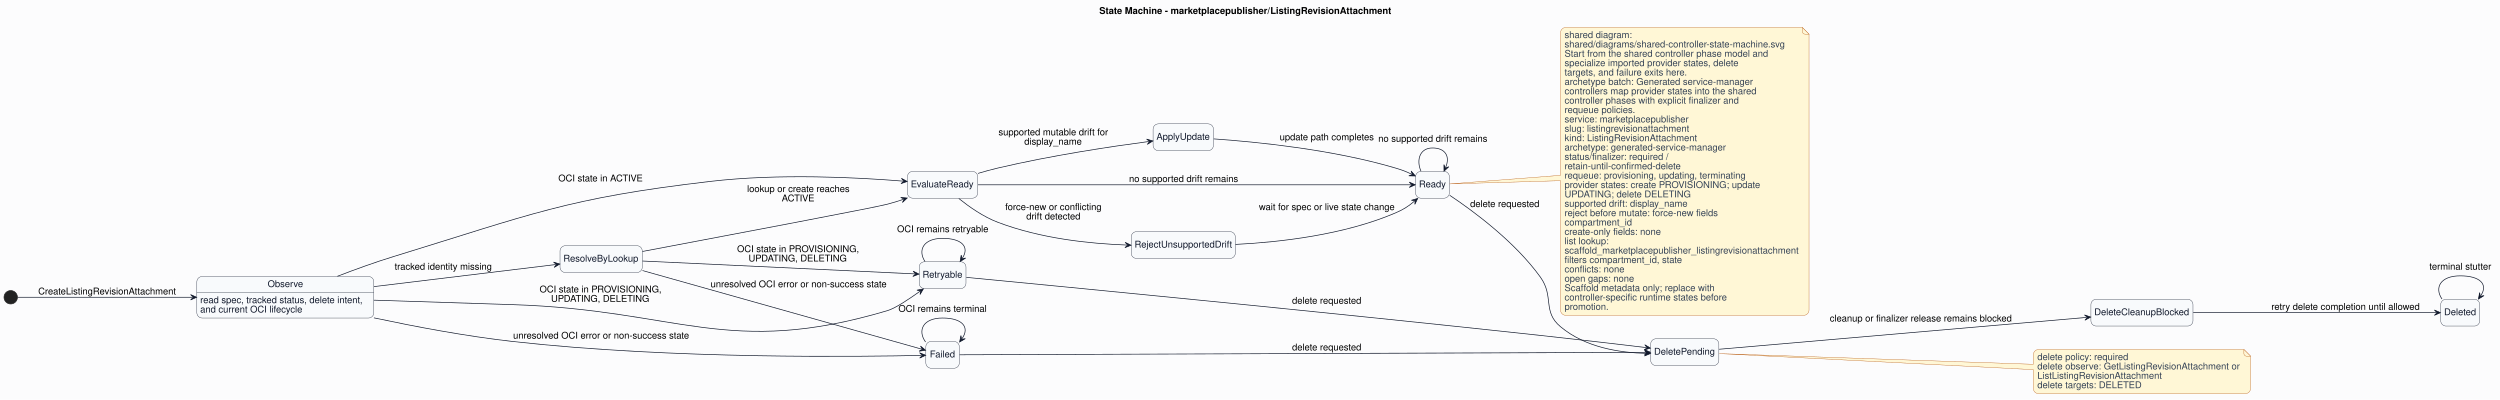
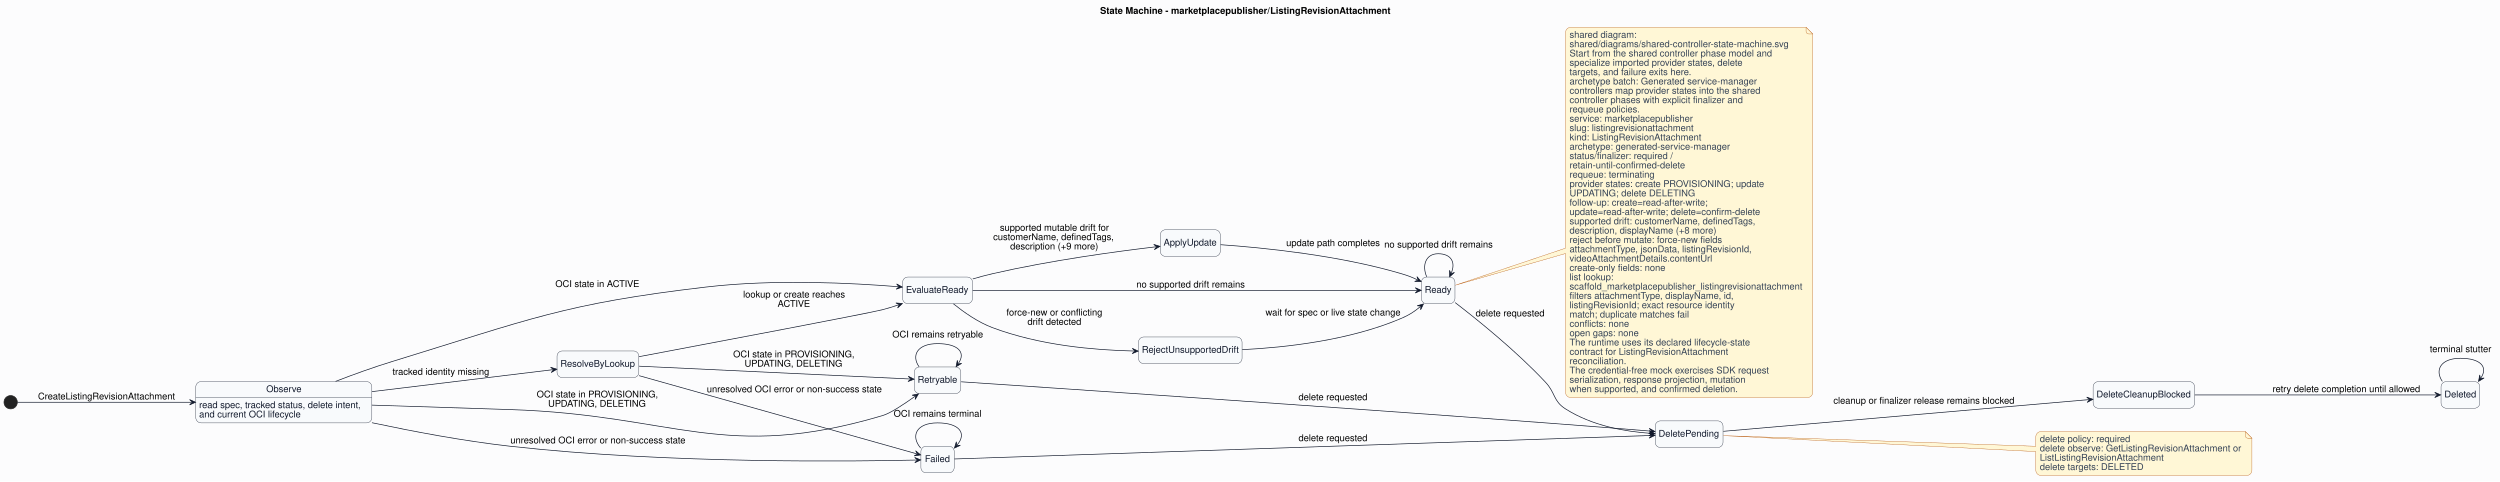
- <svg xmlns="http://www.w3.org/2000/svg" contentStyleType="text/css" data-diagram-type="STATE" height="597px" preserveAspectRatio="none" style="width:3734px;height:597px;background:#FCFCFD;" version="1.1" viewBox="0 0 3734 597" width="3734px" zoomAndPan="magnify">
+ <svg xmlns="http://www.w3.org/2000/svg" contentStyleType="text/css" data-diagram-type="STATE" height="723px" preserveAspectRatio="none" style="width:3754px;height:723px;background:#FCFCFD;" version="1.1" viewBox="0 0 3754 723" width="3754px" zoomAndPan="magnify">
  <defs />
  <g>
-     <rect fill="#FCFCFD" height="597" style="stroke:none;stroke-width:1;" width="3734" x="0" y="0" />
+     <rect fill="#FCFCFD" height="723" style="stroke:none;stroke-width:1;" width="3754" x="0" y="0" />
    <g class="title" data-source-line="10">
-       <text fill="#000000" font-family="Helvetica" font-size="14" font-weight="bold" lengthAdjust="spacing" textLength="436.434" x="1641.871" y="20.78">State Machine - marketplacepublisher/ListingRevisionAttachment</text>
+       <text fill="#000000" font-family="Helvetica" font-size="14" font-weight="bold" lengthAdjust="spacing" textLength="436.434" x="1651.871" y="20.78">State Machine - marketplacepublisher/ListingRevisionAttachment</text>
    </g>
    <g class="entity" data-qualified-name="observe" id="ent0002">
-       <rect fill="#F8FAFC" height="62" rx="8" ry="8" style="stroke:#0F172A;stroke-width:0.5;" width="264.364" x="294" y="413" />
-       <line style="stroke:#0F172A;stroke-width:0.5;" x1="294" x2="558.364" y1="437" y2="437" />
-       <text fill="#0F172A" font-family="Helvetica" font-size="14" lengthAdjust="spacing" textLength="52.91" x="399.727" y="428.78">Observe</text>
-       <text fill="#0F172A" font-family="Helvetica" font-size="14" lengthAdjust="spacing" textLength="244.364" x="299" y="452.78">read spec, tracked status, delete intent,</text>
-       <text fill="#0F172A" font-family="Helvetica" font-size="14" lengthAdjust="spacing" textLength="153.282" x="299" y="466.78">and current OCI lifecycle</text>
-     </g>
-     <rect fill="#F8FAFC" height="40" rx="8" ry="8" style="stroke:#0F172A;stroke-width:0.5;" width="104.951" x="1355.36" y="256" />
-     <text fill="#0F172A" font-family="Helvetica" font-size="14" lengthAdjust="spacing" textLength="94.951" x="1360.36" y="279.78">EvaluateReady</text>
-     <rect fill="#F8FAFC" height="40" rx="8" ry="8" style="stroke:#0F172A;stroke-width:0.5;" width="50.469" x="2114.32" y="256" />
-     <text fill="#0F172A" font-family="Helvetica" font-size="14" lengthAdjust="spacing" textLength="40.469" x="2119.32" y="279.78">Ready</text>
-     <rect fill="#F8FAFC" height="40" rx="8" ry="8" style="stroke:#0F172A;stroke-width:0.5;" width="69.917" x="1372.88" y="391" />
-     <text fill="#0F172A" font-family="Helvetica" font-size="14" lengthAdjust="spacing" textLength="59.917" x="1377.88" y="414.78">Retryable</text>
-     <rect fill="#F8FAFC" height="40" rx="8" ry="8" style="stroke:#0F172A;stroke-width:0.5;" width="50" x="1382.84" y="510" />
-     <text fill="#0F172A" font-family="Helvetica" font-size="14" lengthAdjust="spacing" textLength="38.131" x="1388.775" y="533.78">Failed</text>
-     <rect fill="#F8FAFC" height="40" rx="8" ry="8" style="stroke:#0F172A;stroke-width:0.5;" width="122.848" x="836.44" y="367" />
-     <text fill="#0F172A" font-family="Helvetica" font-size="14" lengthAdjust="spacing" textLength="112.848" x="841.44" y="390.78">ResolveByLookup</text>
-     <rect fill="#F8FAFC" height="40" rx="8" ry="8" style="stroke:#0F172A;stroke-width:0.5;" width="155.51" x="1689.56" y="346" />
-     <text fill="#0F172A" font-family="Helvetica" font-size="14" lengthAdjust="spacing" textLength="145.51" x="1694.56" y="369.78">RejectUnsupportedDrift</text>
-     <rect fill="#F8FAFC" height="40" rx="8" ry="8" style="stroke:#0F172A;stroke-width:0.5;" width="90.165" x="1722.23" y="185" />
-     <text fill="#0F172A" font-family="Helvetica" font-size="14" lengthAdjust="spacing" textLength="80.165" x="1727.23" y="208.78">ApplyUpdate</text>
-     <rect fill="#F8FAFC" height="40" rx="8" ry="8" style="stroke:#0F172A;stroke-width:0.5;" width="101.848" x="2465.45" y="506" />
-     <text fill="#0F172A" font-family="Helvetica" font-size="14" lengthAdjust="spacing" textLength="91.848" x="2470.45" y="529.78">DeletePending</text>
-     <rect fill="#F8FAFC" height="40" rx="8" ry="8" style="stroke:#0F172A;stroke-width:0.5;" width="58.255" x="3645.46" y="447" />
-     <text fill="#0F172A" font-family="Helvetica" font-size="14" lengthAdjust="spacing" textLength="48.255" x="3650.46" y="470.78">Deleted</text>
-     <rect fill="#F8FAFC" height="40" rx="8" ry="8" style="stroke:#0F172A;stroke-width:0.5;" width="152.427" x="3123" y="447" />
-     <text fill="#0F172A" font-family="Helvetica" font-size="14" lengthAdjust="spacing" textLength="142.427" x="3128" y="470.78">DeleteCleanupBlocked</text>
+       <rect fill="#F8FAFC" height="62" rx="8" ry="8" style="stroke:#0F172A;stroke-width:0.5;" width="264.364" x="294" y="573" />
+       <line style="stroke:#0F172A;stroke-width:0.5;" x1="294" x2="558.364" y1="597" y2="597" />
+       <text fill="#0F172A" font-family="Helvetica" font-size="14" lengthAdjust="spacing" textLength="52.91" x="399.727" y="588.78">Observe</text>
+       <text fill="#0F172A" font-family="Helvetica" font-size="14" lengthAdjust="spacing" textLength="244.364" x="299" y="612.78">read spec, tracked status, delete intent,</text>
+       <text fill="#0F172A" font-family="Helvetica" font-size="14" lengthAdjust="spacing" textLength="153.282" x="299" y="626.78">and current OCI lifecycle</text>
+     </g>
+     <rect fill="#F8FAFC" height="40" rx="8" ry="8" style="stroke:#0F172A;stroke-width:0.5;" width="104.951" x="1355.36" y="416" />
+     <text fill="#0F172A" font-family="Helvetica" font-size="14" lengthAdjust="spacing" textLength="94.951" x="1360.36" y="439.78">EvaluateReady</text>
+     <rect fill="#F8FAFC" height="40" rx="8" ry="8" style="stroke:#0F172A;stroke-width:0.5;" width="50.469" x="2134.32" y="416" />
+     <text fill="#0F172A" font-family="Helvetica" font-size="14" lengthAdjust="spacing" textLength="40.469" x="2139.32" y="439.78">Ready</text>
+     <rect fill="#F8FAFC" height="40" rx="8" ry="8" style="stroke:#0F172A;stroke-width:0.5;" width="69.917" x="1372.88" y="551" />
+     <text fill="#0F172A" font-family="Helvetica" font-size="14" lengthAdjust="spacing" textLength="59.917" x="1377.88" y="574.78">Retryable</text>
+     <rect fill="#F8FAFC" height="40" rx="8" ry="8" style="stroke:#0F172A;stroke-width:0.5;" width="50" x="1382.84" y="670" />
+     <text fill="#0F172A" font-family="Helvetica" font-size="14" lengthAdjust="spacing" textLength="38.131" x="1388.775" y="693.78">Failed</text>
+     <rect fill="#F8FAFC" height="40" rx="8" ry="8" style="stroke:#0F172A;stroke-width:0.5;" width="122.848" x="836.44" y="527" />
+     <text fill="#0F172A" font-family="Helvetica" font-size="14" lengthAdjust="spacing" textLength="112.848" x="841.44" y="550.78">ResolveByLookup</text>
+     <rect fill="#F8FAFC" height="40" rx="8" ry="8" style="stroke:#0F172A;stroke-width:0.5;" width="155.51" x="1709.56" y="506" />
+     <text fill="#0F172A" font-family="Helvetica" font-size="14" lengthAdjust="spacing" textLength="145.51" x="1714.56" y="529.78">RejectUnsupportedDrift</text>
+     <rect fill="#F8FAFC" height="40" rx="8" ry="8" style="stroke:#0F172A;stroke-width:0.5;" width="90.165" x="1742.23" y="345" />
+     <text fill="#0F172A" font-family="Helvetica" font-size="14" lengthAdjust="spacing" textLength="80.165" x="1747.23" y="368.78">ApplyUpdate</text>
+     <rect fill="#F8FAFC" height="40" rx="8" ry="8" style="stroke:#0F172A;stroke-width:0.5;" width="101.848" x="2485.45" y="632" />
+     <text fill="#0F172A" font-family="Helvetica" font-size="14" lengthAdjust="spacing" textLength="91.848" x="2490.45" y="655.78">DeletePending</text>
+     <rect fill="#F8FAFC" height="40" rx="8" ry="8" style="stroke:#0F172A;stroke-width:0.5;" width="58.255" x="3665.46" y="573" />
+     <text fill="#0F172A" font-family="Helvetica" font-size="14" lengthAdjust="spacing" textLength="48.255" x="3670.46" y="596.78">Deleted</text>
+     <rect fill="#F8FAFC" height="40" rx="8" ry="8" style="stroke:#0F172A;stroke-width:0.5;" width="152.427" x="3143" y="573" />
+     <text fill="#0F172A" font-family="Helvetica" font-size="14" lengthAdjust="spacing" textLength="142.427" x="3148" y="596.78">DeleteCleanupBlocked</text>
    <g class="start_entity" data-qualified-name=".start." data-source-line="32" id="ent0002">
-       <ellipse cx="16" cy="444" fill="#222222" rx="10" ry="10" style="stroke:#222222;stroke-width:1;" />
+       <ellipse cx="16" cy="604" fill="#222222" rx="10" ry="10" style="stroke:#222222;stroke-width:1;" />
    </g>
    <g class="entity" data-qualified-name="GMN2" data-source-line="55" id="ent0003">
-       <path d="M2330.78,49 L2330.78,261.86 L2165.14,274.69 L2330.78,269.86 L2330.78,463 A8,8 0 0 0 2338.78,471 L2693.965,471 A8,8 0 0 0 2701.965,463 L2701.965,51 L2691.965,41 L2338.78,41 A8,8 0 0 0 2330.78,49" fill="#FFF7D6" style="stroke:#B45309;stroke-width:0.5;" />
-       <path d="M2691.965,41 L2691.965,47 A4,4 0 0 0 2695.965,51 L2701.965,51 L2691.965,41" fill="#FFF7D6" style="stroke:#B45309;stroke-width:0.5;" />
-       <text fill="#334155" font-family="Helvetica" font-size="14" lengthAdjust="spacing" textLength="101.165" x="2336.78" y="56.78">shared diagram:</text>
-       <text fill="#334155" font-family="Helvetica" font-size="14" lengthAdjust="spacing" textLength="331.481" x="2336.78" y="70.78">shared/diagrams/shared-controller-state-machine.svg</text>
-       <text fill="#334155" font-family="Helvetica" font-size="14" lengthAdjust="spacing" textLength="304.274" x="2336.78" y="84.78">Start from the shared controller phase model and</text>
-       <text fill="#334155" font-family="Helvetica" font-size="14" lengthAdjust="spacing" textLength="261.468" x="2336.78" y="98.78">specialize imported provider states, delete</text>
-       <text fill="#334155" font-family="Helvetica" font-size="14" lengthAdjust="spacing" textLength="184.434" x="2336.78" y="112.78">targets, and failure exits here.</text>
-       <text fill="#334155" font-family="Helvetica" font-size="14" lengthAdjust="spacing" textLength="281.709" x="2336.78" y="126.78">archetype batch: Generated service-manager</text>
-       <text fill="#334155" font-family="Helvetica" font-size="14" lengthAdjust="spacing" textLength="287.923" x="2336.78" y="140.78">controllers map provider states into the shared</text>
-       <text fill="#334155" font-family="Helvetica" font-size="14" lengthAdjust="spacing" textLength="261.461" x="2336.78" y="154.78">controller phases with explicit finalizer and</text>
-       <text fill="#334155" font-family="Helvetica" font-size="14" lengthAdjust="spacing" textLength="105.848" x="2336.78" y="168.78">requeue policies.</text>
-       <text fill="#334155" font-family="Helvetica" font-size="14" lengthAdjust="spacing" textLength="185.192" x="2336.78" y="182.78">service: marketplacepublisher</text>
-       <text fill="#334155" font-family="Helvetica" font-size="14" lengthAdjust="spacing" textLength="186.758" x="2336.78" y="196.78">slug: listingrevisionattachment</text>
-       <text fill="#334155" font-family="Helvetica" font-size="14" lengthAdjust="spacing" textLength="198.434" x="2336.78" y="210.78">kind: ListingRevisionAttachment</text>
-       <text fill="#334155" font-family="Helvetica" font-size="14" lengthAdjust="spacing" textLength="241.24" x="2336.78" y="224.78">archetype: generated-service-manager</text>
-       <text fill="#334155" font-family="Helvetica" font-size="14" lengthAdjust="spacing" textLength="156.406" x="2336.78" y="238.78">status/finalizer: required /</text>
-       <text fill="#334155" font-family="Helvetica" font-size="14" lengthAdjust="spacing" textLength="174.303" x="2336.78" y="252.78">retain-until-confirmed-delete</text>
-       <text fill="#334155" font-family="Helvetica" font-size="14" lengthAdjust="spacing" textLength="272.398" x="2336.78" y="266.78">requeue: provisioning, updating, terminating</text>
-       <text fill="#334155" font-family="Helvetica" font-size="14" lengthAdjust="spacing" textLength="295.682" x="2336.78" y="280.78">provider states: create PROVISIONING; update</text>
-       <text fill="#334155" font-family="Helvetica" font-size="14" lengthAdjust="spacing" textLength="192.165" x="2336.78" y="294.78">UPDATING; delete DELETING</text>
-       <text fill="#334155" font-family="Helvetica" font-size="14" lengthAdjust="spacing" textLength="183.661" x="2336.78" y="308.78">supported drift: display_name</text>
-       <text fill="#334155" font-family="Helvetica" font-size="14" lengthAdjust="spacing" textLength="230.33" x="2336.78" y="322.78">reject before mutate: force-new fields</text>
-       <text fill="#334155" font-family="Helvetica" font-size="14" lengthAdjust="spacing" textLength="100.379" x="2336.78" y="336.78">compartment_id</text>
-       <text fill="#334155" font-family="Helvetica" font-size="14" lengthAdjust="spacing" textLength="144.751" x="2336.78" y="350.78">create-only fields: none</text>
-       <text fill="#334155" font-family="Helvetica" font-size="14" lengthAdjust="spacing" textLength="66.144" x="2336.78" y="364.78">list lookup:</text>
-       <text fill="#334155" font-family="Helvetica" font-size="14" lengthAdjust="spacing" textLength="350.185" x="2336.78" y="378.78">scaffold_marketplacepublisher_listingrevisionattachment</text>
-       <text fill="#334155" font-family="Helvetica" font-size="14" lengthAdjust="spacing" textLength="175.848" x="2336.78" y="392.78">filters compartment_id, state</text>
-       <text fill="#334155" font-family="Helvetica" font-size="14" lengthAdjust="spacing" textLength="89.496" x="2336.78" y="406.78">conflicts: none</text>
-       <text fill="#334155" font-family="Helvetica" font-size="14" lengthAdjust="spacing" textLength="104.316" x="2336.78" y="420.78">open gaps: none</text>
-       <text fill="#334155" font-family="Helvetica" font-size="14" lengthAdjust="spacing" textLength="224.902" x="2336.78" y="434.78">Scaffold metadata only; replace with</text>
-       <text fill="#334155" font-family="Helvetica" font-size="14" lengthAdjust="spacing" textLength="244.323" x="2336.78" y="448.78">controller-specific runtime states before</text>
-       <text fill="#334155" font-family="Helvetica" font-size="14" lengthAdjust="spacing" textLength="66.144" x="2336.78" y="462.78">promotion.</text>
-     </g>
-     <g class="entity" data-qualified-name="GMN5" data-source-line="87" id="ent0006">
-       <path d="M3036.97,530 L3036.97,544.12 L2567.72,528.14 L3036.97,552.12 L3036.97,580 A8,8 0 0 0 3044.97,588 L3353.465,588 A8,8 0 0 0 3361.465,580 L3361.465,532 L3351.465,522 L3044.97,522 A8,8 0 0 0 3036.97,530" fill="#FFF7D6" style="stroke:#B45309;stroke-width:0.5;" />
-       <path d="M3351.465,522 L3351.465,528 A4,4 0 0 0 3355.465,532 L3361.465,532 L3351.465,522" fill="#FFF7D6" style="stroke:#B45309;stroke-width:0.5;" />
-       <text fill="#334155" font-family="Helvetica" font-size="14" lengthAdjust="spacing" textLength="136.972" x="3042.97" y="537.78">delete policy: required</text>
-       <text fill="#334155" font-family="Helvetica" font-size="14" lengthAdjust="spacing" textLength="303.495" x="3042.97" y="551.78">delete observe: GetListingRevisionAttachment or</text>
-       <text fill="#334155" font-family="Helvetica" font-size="14" lengthAdjust="spacing" textLength="186.758" x="3042.97" y="565.78">ListListingRevisionAttachment</text>
-       <text fill="#334155" font-family="Helvetica" font-size="14" lengthAdjust="spacing" textLength="157.185" x="3042.97" y="579.78">delete targets: DELETED</text>
+       <path d="M2350.78,49 L2350.78,372.66 L2185.14,428.32 L2350.78,380.66 L2350.78,589 A8,8 0 0 0 2358.78,597 L2713.965,597 A8,8 0 0 0 2721.965,589 L2721.965,51 L2711.965,41 L2358.78,41 A8,8 0 0 0 2350.78,49" fill="#FFF7D6" style="stroke:#B45309;stroke-width:0.5;" />
+       <path d="M2711.965,41 L2711.965,47 A4,4 0 0 0 2715.965,51 L2721.965,51 L2711.965,41" fill="#FFF7D6" style="stroke:#B45309;stroke-width:0.5;" />
+       <text fill="#334155" font-family="Helvetica" font-size="14" lengthAdjust="spacing" textLength="101.165" x="2356.78" y="56.78">shared diagram:</text>
+       <text fill="#334155" font-family="Helvetica" font-size="14" lengthAdjust="spacing" textLength="331.481" x="2356.78" y="70.78">shared/diagrams/shared-controller-state-machine.svg</text>
+       <text fill="#334155" font-family="Helvetica" font-size="14" lengthAdjust="spacing" textLength="304.274" x="2356.78" y="84.78">Start from the shared controller phase model and</text>
+       <text fill="#334155" font-family="Helvetica" font-size="14" lengthAdjust="spacing" textLength="261.468" x="2356.78" y="98.78">specialize imported provider states, delete</text>
+       <text fill="#334155" font-family="Helvetica" font-size="14" lengthAdjust="spacing" textLength="184.434" x="2356.78" y="112.78">targets, and failure exits here.</text>
+       <text fill="#334155" font-family="Helvetica" font-size="14" lengthAdjust="spacing" textLength="281.709" x="2356.78" y="126.78">archetype batch: Generated service-manager</text>
+       <text fill="#334155" font-family="Helvetica" font-size="14" lengthAdjust="spacing" textLength="287.923" x="2356.78" y="140.78">controllers map provider states into the shared</text>
+       <text fill="#334155" font-family="Helvetica" font-size="14" lengthAdjust="spacing" textLength="261.461" x="2356.78" y="154.78">controller phases with explicit finalizer and</text>
+       <text fill="#334155" font-family="Helvetica" font-size="14" lengthAdjust="spacing" textLength="105.848" x="2356.78" y="168.78">requeue policies.</text>
+       <text fill="#334155" font-family="Helvetica" font-size="14" lengthAdjust="spacing" textLength="185.192" x="2356.78" y="182.78">service: marketplacepublisher</text>
+       <text fill="#334155" font-family="Helvetica" font-size="14" lengthAdjust="spacing" textLength="186.758" x="2356.78" y="196.78">slug: listingrevisionattachment</text>
+       <text fill="#334155" font-family="Helvetica" font-size="14" lengthAdjust="spacing" textLength="198.434" x="2356.78" y="210.78">kind: ListingRevisionAttachment</text>
+       <text fill="#334155" font-family="Helvetica" font-size="14" lengthAdjust="spacing" textLength="241.24" x="2356.78" y="224.78">archetype: generated-service-manager</text>
+       <text fill="#334155" font-family="Helvetica" font-size="14" lengthAdjust="spacing" textLength="156.406" x="2356.78" y="238.78">status/finalizer: required /</text>
+       <text fill="#334155" font-family="Helvetica" font-size="14" lengthAdjust="spacing" textLength="174.303" x="2356.78" y="252.78">retain-until-confirmed-delete</text>
+       <text fill="#334155" font-family="Helvetica" font-size="14" lengthAdjust="spacing" textLength="128.413" x="2356.78" y="266.78">requeue: terminating</text>
+       <text fill="#334155" font-family="Helvetica" font-size="14" lengthAdjust="spacing" textLength="295.682" x="2356.78" y="280.78">provider states: create PROVISIONING; update</text>
+       <text fill="#334155" font-family="Helvetica" font-size="14" lengthAdjust="spacing" textLength="192.165" x="2356.78" y="294.78">UPDATING; delete DELETING</text>
+       <text fill="#334155" font-family="Helvetica" font-size="14" lengthAdjust="spacing" textLength="209.699" x="2356.78" y="308.78">follow-up: create=read-after-write;</text>
+       <text fill="#334155" font-family="Helvetica" font-size="14" lengthAdjust="spacing" textLength="288.716" x="2356.78" y="322.78">update=read-after-write; delete=confirm-delete</text>
+       <text fill="#334155" font-family="Helvetica" font-size="14" lengthAdjust="spacing" textLength="280.916" x="2356.78" y="336.78">supported drift: customerName, definedTags,</text>
+       <text fill="#334155" font-family="Helvetica" font-size="14" lengthAdjust="spacing" textLength="221.368" x="2356.78" y="350.78">description, displayName (+8 more)</text>
+       <text fill="#334155" font-family="Helvetica" font-size="14" lengthAdjust="spacing" textLength="230.33" x="2356.78" y="364.78">reject before mutate: force-new fields</text>
+       <text fill="#334155" font-family="Helvetica" font-size="14" lengthAdjust="spacing" textLength="276.247" x="2356.78" y="378.78">attachmentType, jsonData, listingRevisionId,</text>
+       <text fill="#334155" font-family="Helvetica" font-size="14" lengthAdjust="spacing" textLength="214.772" x="2356.78" y="392.78">videoAttachmentDetails.contentUrl</text>
+       <text fill="#334155" font-family="Helvetica" font-size="14" lengthAdjust="spacing" textLength="144.751" x="2356.78" y="406.78">create-only fields: none</text>
+       <text fill="#334155" font-family="Helvetica" font-size="14" lengthAdjust="spacing" textLength="66.144" x="2356.78" y="420.78">list lookup:</text>
+       <text fill="#334155" font-family="Helvetica" font-size="14" lengthAdjust="spacing" textLength="350.185" x="2356.78" y="434.78">scaffold_marketplacepublisher_listingrevisionattachment</text>
+       <text fill="#334155" font-family="Helvetica" font-size="14" lengthAdjust="spacing" textLength="248.992" x="2356.78" y="448.78">filters attachmentType, displayName, id,</text>
+       <text fill="#334155" font-family="Helvetica" font-size="14" lengthAdjust="spacing" textLength="249.006" x="2356.78" y="462.78">listingRevisionId; exact resource identity</text>
+       <text fill="#334155" font-family="Helvetica" font-size="14" lengthAdjust="spacing" textLength="180.53" x="2356.78" y="476.78">match; duplicate matches fail</text>
+       <text fill="#334155" font-family="Helvetica" font-size="14" lengthAdjust="spacing" textLength="89.496" x="2356.78" y="490.78">conflicts: none</text>
+       <text fill="#334155" font-family="Helvetica" font-size="14" lengthAdjust="spacing" textLength="104.316" x="2356.78" y="504.78">open gaps: none</text>
+       <text fill="#334155" font-family="Helvetica" font-size="14" lengthAdjust="spacing" textLength="272.337" x="2356.78" y="518.78">The runtime uses its declared lifecycle-state</text>
+       <text fill="#334155" font-family="Helvetica" font-size="14" lengthAdjust="spacing" textLength="238.889" x="2356.78" y="532.78">contract for ListingRevisionAttachment</text>
+       <text fill="#334155" font-family="Helvetica" font-size="14" lengthAdjust="spacing" textLength="85.6" x="2356.78" y="546.78">reconciliation.</text>
+       <text fill="#334155" font-family="Helvetica" font-size="14" lengthAdjust="spacing" textLength="301.123" x="2356.78" y="560.78">The credential-free mock exercises SDK request</text>
+       <text fill="#334155" font-family="Helvetica" font-size="14" lengthAdjust="spacing" textLength="265.364" x="2356.78" y="574.78">serialization, response projection, mutation</text>
+       <text fill="#334155" font-family="Helvetica" font-size="14" lengthAdjust="spacing" textLength="252.943" x="2356.78" y="588.78">when supported, and confirmed deletion.</text>
+     </g>
+     <g class="entity" data-qualified-name="GMN5" data-source-line="96" id="ent0006">
+       <path d="M3056.97,656 L3056.97,670.12 L2587.72,654.14 L3056.97,678.12 L3056.97,706 A8,8 0 0 0 3064.97,714 L3373.465,714 A8,8 0 0 0 3381.465,706 L3381.465,658 L3371.465,648 L3064.97,648 A8,8 0 0 0 3056.97,656" fill="#FFF7D6" style="stroke:#B45309;stroke-width:0.5;" />
+       <path d="M3371.465,648 L3371.465,654 A4,4 0 0 0 3375.465,658 L3381.465,658 L3371.465,648" fill="#FFF7D6" style="stroke:#B45309;stroke-width:0.5;" />
+       <text fill="#334155" font-family="Helvetica" font-size="14" lengthAdjust="spacing" textLength="136.972" x="3062.97" y="663.78">delete policy: required</text>
+       <text fill="#334155" font-family="Helvetica" font-size="14" lengthAdjust="spacing" textLength="303.495" x="3062.97" y="677.78">delete observe: GetListingRevisionAttachment or</text>
+       <text fill="#334155" font-family="Helvetica" font-size="14" lengthAdjust="spacing" textLength="186.758" x="3062.97" y="691.78">ListListingRevisionAttachment</text>
+       <text fill="#334155" font-family="Helvetica" font-size="14" lengthAdjust="spacing" textLength="157.185" x="3062.97" y="705.78">delete targets: DELETED</text>
    </g>
    <g class="link" data-entity-1="ent0002" data-entity-2="ent0002" data-link-type="dependency" data-source-line="32" id="lnk3">
-       <path d="M26.29,444 C61.74,444 185.63,444 287.68,444" fill="none" id="*start*-to-observe" style="stroke:#0F172A;stroke-width:1;" />
-       <polygon fill="#0F172A" points="293.68,444,284.68,440,288.68,444,284.68,448,293.68,444" style="stroke:#0F172A;stroke-width:1;" />
-       <text fill="#000000" font-family="Helvetica" font-size="14" lengthAdjust="spacing" textLength="206.992" x="57" y="439.78">CreateListingRevisionAttachment</text>
+       <path d="M26.29,604 C61.74,604 185.63,604 287.68,604" fill="none" id="*start*-to-observe" style="stroke:#0F172A;stroke-width:1;" />
+       <polygon fill="#0F172A" points="293.68,604,284.68,600,288.68,604,284.68,608,293.68,604" style="stroke:#0F172A;stroke-width:1;" />
+       <text fill="#000000" font-family="Helvetica" font-size="14" lengthAdjust="spacing" textLength="206.992" x="57" y="599.78">CreateListingRevisionAttachment</text>
    </g>
    <g class="link" data-entity-1="ent0002" data-entity-2="ent0007" data-link-type="dependency" data-source-line="33" id="lnk4">
-       <path d="M558.64,428.05 C649.55,417.01 760.334,403.573 830.184,395.093" fill="none" id="observe-to-resolve_by_lookup" style="stroke:#0F172A;stroke-width:1;" />
-       <polygon fill="#0F172A" points="836.14,394.37,826.723,391.484,831.176,394.973,827.688,399.425,836.14,394.37" style="stroke:#0F172A;stroke-width:1;" />
-       <text fill="#000000" font-family="Helvetica" font-size="14" lengthAdjust="spacing" textLength="145.503" x="589.36" y="402.84">tracked identity missing</text>
+       <path d="M558.64,588.05 C649.55,577.01 760.334,563.573 830.184,555.093" fill="none" id="observe-to-resolve_by_lookup" style="stroke:#0F172A;stroke-width:1;" />
+       <polygon fill="#0F172A" points="836.14,554.37,826.723,551.484,831.176,554.973,827.688,559.426,836.14,554.37" style="stroke:#0F172A;stroke-width:1;" />
+       <text fill="#000000" font-family="Helvetica" font-size="14" lengthAdjust="spacing" textLength="145.503" x="589.36" y="562.84">tracked identity missing</text>
    </g>
    <g class="link" data-entity-1="ent0007" data-entity-2="ent0003" data-link-type="dependency" data-source-line="34" id="lnk5">
-       <path d="M959.57,375.58 C1073.1,354.19 1307.77,309.79 1325.36,305 C1335.07,302.36 1339.604,301.054 1349.384,297.704" fill="none" id="resolve_by_lookup-to-evaluate_ready" style="stroke:#0F172A;stroke-width:1;" />
-       <polygon fill="#0F172A" points="1355.06,295.76,1345.249,294.892,1350.33,297.38,1347.842,302.461,1355.06,295.76" style="stroke:#0F172A;stroke-width:1;" />
-       <text fill="#000000" font-family="Helvetica" font-size="14" lengthAdjust="spacing" textLength="154.089" x="1115.86" y="286.78">lookup or create reaches</text>
-       <text fill="#000000" font-family="Helvetica" font-size="14" lengthAdjust="spacing" textLength="50.565" x="1167.622" y="300.78">ACTIVE</text>
+       <path d="M959.57,535.58 C1073.1,514.19 1307.77,469.79 1325.36,465 C1335.07,462.36 1339.604,461.054 1349.384,457.704" fill="none" id="resolve_by_lookup-to-evaluate_ready" style="stroke:#0F172A;stroke-width:1;" />
+       <polygon fill="#0F172A" points="1355.06,455.76,1345.249,454.892,1350.33,457.38,1347.842,462.461,1355.06,455.76" style="stroke:#0F172A;stroke-width:1;" />
+       <text fill="#000000" font-family="Helvetica" font-size="14" lengthAdjust="spacing" textLength="154.089" x="1115.86" y="446.78">lookup or create reaches</text>
+       <text fill="#000000" font-family="Helvetica" font-size="14" lengthAdjust="spacing" textLength="50.565" x="1167.622" y="460.78">ACTIVE</text>
    </g>
    <g class="link" data-entity-1="ent0007" data-entity-2="ent0005" data-link-type="dependency" data-source-line="35" id="lnk6">
-       <path d="M959.63,389.87 C1067.21,394.95 1281.807,405.097 1366.597,409.097" fill="none" id="resolve_by_lookup-to-retryable" style="stroke:#0F172A;stroke-width:1;" />
-       <polygon fill="#0F172A" points="1372.59,409.38,1363.789,404.96,1367.596,409.144,1363.411,412.951,1372.59,409.38" style="stroke:#0F172A;stroke-width:1;" />
-       <text fill="#000000" font-family="Helvetica" font-size="14" lengthAdjust="spacing" textLength="184.379" x="1100.86" y="376.54">OCI state in PROVISIONING,</text>
-       <text fill="#000000" font-family="Helvetica" font-size="14" lengthAdjust="spacing" textLength="150.131" x="1117.984" y="390.54">UPDATING, DELETING</text>
+       <path d="M959.63,549.87 C1067.21,554.95 1281.807,565.097 1366.597,569.097" fill="none" id="resolve_by_lookup-to-retryable" style="stroke:#0F172A;stroke-width:1;" />
+       <polygon fill="#0F172A" points="1372.59,569.38,1363.789,564.96,1367.596,569.144,1363.411,572.951,1372.59,569.38" style="stroke:#0F172A;stroke-width:1;" />
+       <text fill="#000000" font-family="Helvetica" font-size="14" lengthAdjust="spacing" textLength="184.379" x="1100.86" y="536.54">OCI state in PROVISIONING,</text>
+       <text fill="#000000" font-family="Helvetica" font-size="14" lengthAdjust="spacing" textLength="150.131" x="1117.984" y="550.54">UPDATING, DELETING</text>
    </g>
    <g class="link" data-entity-1="ent0007" data-entity-2="ent0006" data-link-type="dependency" data-source-line="36" id="lnk7">
-       <path d="M959.63,404.11 C1071.69,435.65 1300.585,500.083 1376.675,521.513" fill="none" id="resolve_by_lookup-to-failed" style="stroke:#0F172A;stroke-width:1;" />
-       <polygon fill="#0F172A" points="1382.45,523.14,1374.871,516.85,1377.637,521.784,1372.703,524.55,1382.45,523.14" style="stroke:#0F172A;stroke-width:1;" />
-       <text fill="#000000" font-family="Helvetica" font-size="14" lengthAdjust="spacing" textLength="263.778" x="1061.36" y="429.03">unresolved OCI error or non-success state</text>
+       <path d="M959.63,564.11 C1071.69,595.65 1300.585,660.083 1376.675,681.513" fill="none" id="resolve_by_lookup-to-failed" style="stroke:#0F172A;stroke-width:1;" />
+       <polygon fill="#0F172A" points="1382.45,683.14,1374.871,676.85,1377.637,681.784,1372.703,684.55,1382.45,683.14" style="stroke:#0F172A;stroke-width:1;" />
+       <text fill="#000000" font-family="Helvetica" font-size="14" lengthAdjust="spacing" textLength="263.778" x="1061.36" y="589.03">unresolved OCI error or non-success state</text>
    </g>
    <g class="link" data-entity-1="ent0002" data-entity-2="ent0003" data-link-type="dependency" data-source-line="37" id="lnk8">
-       <path d="M503.96,412.64 C530.45,402.43 560.47,391.55 588.36,383 C794.5,319.82 846.22,296.06 1060.36,271 C1164.33,258.83 1281.05,265.034 1348.99,270.554" fill="none" id="observe-to-evaluate_ready" style="stroke:#0F172A;stroke-width:1;" />
-       <polygon fill="#0F172A" points="1354.97,271.04,1346.323,266.324,1349.986,270.635,1345.676,274.298,1354.97,271.04" style="stroke:#0F172A;stroke-width:1;" />
-       <text fill="#000000" font-family="Helvetica" font-size="14" lengthAdjust="spacing" textLength="128.372" x="833.86" y="270.95">OCI state in ACTIVE</text>
+       <path d="M503.96,572.64 C530.45,562.43 560.47,551.55 588.36,543 C794.5,479.82 846.22,456.06 1060.36,431 C1164.33,418.83 1281.05,425.034 1348.99,430.554" fill="none" id="observe-to-evaluate_ready" style="stroke:#0F172A;stroke-width:1;" />
+       <polygon fill="#0F172A" points="1354.97,431.04,1346.323,426.324,1349.986,430.635,1345.676,434.298,1354.97,431.04" style="stroke:#0F172A;stroke-width:1;" />
+       <text fill="#000000" font-family="Helvetica" font-size="14" lengthAdjust="spacing" textLength="128.372" x="833.86" y="430.95">OCI state in ACTIVE</text>
    </g>
    <g class="link" data-entity-1="ent0002" data-entity-2="ent0005" data-link-type="dependency" data-source-line="38" id="lnk9">
-       <path d="M558.47,448.33 C621.11,450.38 697.11,452.85 765.36,455 C1014.16,462.84 1086.72,534.79 1325.36,464 C1336.77,460.62 1355.445,448.364 1374.305,434.914" fill="none" id="observe-to-retryable" style="stroke:#0F172A;stroke-width:1;" />
-       <polygon fill="#0F172A" points="1379.19,431.43,1369.54,433.399,1375.119,434.333,1374.185,439.912,1379.19,431.43" style="stroke:#0F172A;stroke-width:1;" />
-       <text fill="#000000" font-family="Helvetica" font-size="14" lengthAdjust="spacing" textLength="184.379" x="805.86" y="436.78">OCI state in PROVISIONING,</text>
-       <text fill="#000000" font-family="Helvetica" font-size="14" lengthAdjust="spacing" textLength="150.131" x="822.984" y="450.78">UPDATING, DELETING</text>
+       <path d="M558.47,608.33 C621.11,610.38 697.11,612.85 765.36,615 C1014.16,622.84 1086.72,694.79 1325.36,624 C1336.77,620.62 1355.445,608.364 1374.305,594.914" fill="none" id="observe-to-retryable" style="stroke:#0F172A;stroke-width:1;" />
+       <polygon fill="#0F172A" points="1379.19,591.43,1369.54,593.399,1375.119,594.333,1374.185,599.912,1379.19,591.43" style="stroke:#0F172A;stroke-width:1;" />
+       <text fill="#000000" font-family="Helvetica" font-size="14" lengthAdjust="spacing" textLength="184.379" x="805.86" y="596.78">OCI state in PROVISIONING,</text>
+       <text fill="#000000" font-family="Helvetica" font-size="14" lengthAdjust="spacing" textLength="150.131" x="822.984" y="610.78">UPDATING, DELETING</text>
    </g>
    <g class="link" data-entity-1="ent0002" data-entity-2="ent0006" data-link-type="dependency" data-source-line="39" id="lnk10">
-       <path d="M558.52,474.76 C620.83,488.03 696.56,502.26 765.36,510 C1004.8,536.92 1291.452,532.769 1376.562,530.789" fill="none" id="observe-to-failed" style="stroke:#0F172A;stroke-width:1;" />
-       <polygon fill="#0F172A" points="1382.56,530.65,1373.469,526.86,1377.561,530.766,1373.656,534.858,1382.56,530.65" style="stroke:#0F172A;stroke-width:1;" />
-       <text fill="#000000" font-family="Helvetica" font-size="14" lengthAdjust="spacing" textLength="263.778" x="766.36" y="505.78">unresolved OCI error or non-success state</text>
+       <path d="M558.52,634.76 C620.83,648.03 696.56,662.26 765.36,670 C1004.8,696.92 1291.452,692.769 1376.562,690.789" fill="none" id="observe-to-failed" style="stroke:#0F172A;stroke-width:1;" />
+       <polygon fill="#0F172A" points="1382.56,690.65,1373.469,686.86,1377.561,690.766,1373.656,694.858,1382.56,690.65" style="stroke:#0F172A;stroke-width:1;" />
+       <text fill="#000000" font-family="Helvetica" font-size="14" lengthAdjust="spacing" textLength="263.778" x="766.36" y="665.78">unresolved OCI error or non-success state</text>
    </g>
    <g class="link" data-entity-1="ent0003" data-entity-2="ent0008" data-link-type="dependency" data-source-line="40" id="lnk11">
-       <path d="M1432.06,296.48 C1447.49,308.89 1468.81,323.85 1490.32,332 C1554.53,356.35 1626.604,363.906 1683.304,366.026" fill="none" id="evaluate_ready-to-reject_unsupported_drift" style="stroke:#0F172A;stroke-width:1;" />
-       <polygon fill="#0F172A" points="1689.3,366.25,1680.456,361.916,1684.303,366.063,1680.157,369.911,1689.3,366.25" style="stroke:#0F172A;stroke-width:1;" />
-       <text fill="#000000" font-family="Helvetica" font-size="14" lengthAdjust="spacing" textLength="143.951" x="1501.32" y="313.78">force-new or conflicting</text>
-       <text fill="#000000" font-family="Helvetica" font-size="14" lengthAdjust="spacing" textLength="80.938" x="1532.827" y="327.78">drift detected</text>
+       <path d="M1431.7,456.26 C1447.14,468.75 1468.62,483.87 1490.32,492 C1561.28,518.57 1641.961,525.736 1703.131,527.106" fill="none" id="evaluate_ready-to-reject_unsupported_drift" style="stroke:#0F172A;stroke-width:1;" />
+       <polygon fill="#0F172A" points="1709.13,527.24,1700.222,523.039,1704.131,527.128,1700.043,531.038,1709.13,527.24" style="stroke:#0F172A;stroke-width:1;" />
+       <text fill="#000000" font-family="Helvetica" font-size="14" lengthAdjust="spacing" textLength="143.951" x="1511.32" y="473.78">force-new or conflicting</text>
+       <text fill="#000000" font-family="Helvetica" font-size="14" lengthAdjust="spacing" textLength="80.938" x="1542.827" y="487.78">drift detected</text>
    </g>
    <g class="link" data-entity-1="ent0008" data-entity-2="ent0004" data-link-type="dependency" data-source-line="41" id="lnk12">
-       <path d="M1845.32,365.06 C1911.2,361.77 2007.3,351 2084.32,318 C2096.36,312.84 2103.48,308.236 2112.92,300.246" fill="none" id="reject_unsupported_drift-to-ready" style="stroke:#0F172A;stroke-width:1;" />
-       <polygon fill="#0F172A" points="2117.5,296.37,2108.046,299.131,2113.684,299.6,2113.215,305.238,2117.5,296.37" style="stroke:#0F172A;stroke-width:1;" />
-       <text fill="#000000" font-family="Helvetica" font-size="14" lengthAdjust="spacing" textLength="203.882" x="1880.32" y="313.78">wait for spec or live state change</text>
+       <path d="M1865.32,525.06 C1931.2,521.77 2027.3,511 2104.32,478 C2116.36,472.84 2123.48,468.236 2132.92,460.246" fill="none" id="reject_unsupported_drift-to-ready" style="stroke:#0F172A;stroke-width:1;" />
+       <polygon fill="#0F172A" points="2137.5,456.37,2128.046,459.131,2133.684,459.6,2133.215,465.238,2137.5,456.37" style="stroke:#0F172A;stroke-width:1;" />
+       <text fill="#000000" font-family="Helvetica" font-size="14" lengthAdjust="spacing" textLength="203.882" x="1900.32" y="473.78">wait for spec or live state change</text>
    </g>
    <g class="link" data-entity-1="ent0003" data-entity-2="ent0009" data-link-type="dependency" data-source-line="42" id="lnk13">
-       <path d="M1460.72,258.96 C1470.49,256.07 1480.67,253.27 1490.32,251 C1571.17,231.95 1661.202,218.61 1716.032,211.33" fill="none" id="evaluate_ready-to-apply_update" style="stroke:#0F172A;stroke-width:1;" />
-       <polygon fill="#0F172A" points="1721.98,210.54,1712.532,207.759,1717.024,211.198,1713.585,215.69,1721.98,210.54" style="stroke:#0F172A;stroke-width:1;" />
-       <text fill="#000000" font-family="Helvetica" font-size="14" lengthAdjust="spacing" textLength="163.42" x="1491.32" y="202.09">supported mutable drift for</text>
-       <text fill="#000000" font-family="Helvetica" font-size="14" lengthAdjust="spacing" textLength="86.386" x="1529.837" y="216.09">display_name</text>
+       <path d="M1460.7,418.87 C1470.47,415.99 1480.65,413.22 1490.32,411 C1578.51,390.73 1677.601,377.462 1735.851,370.602" fill="none" id="evaluate_ready-to-apply_update" style="stroke:#0F172A;stroke-width:1;" />
+       <polygon fill="#0F172A" points="1741.81,369.9,1732.404,366.98,1736.844,370.485,1733.34,374.925,1741.81,369.9" style="stroke:#0F172A;stroke-width:1;" />
+       <text fill="#000000" font-family="Helvetica" font-size="14" lengthAdjust="spacing" textLength="163.42" x="1501.43" y="346.53">supported mutable drift for</text>
+       <text fill="#000000" font-family="Helvetica" font-size="14" lengthAdjust="spacing" textLength="183.641" x="1491.32" y="360.53">customerName, definedTags,</text>
+       <text fill="#000000" font-family="Helvetica" font-size="14" lengthAdjust="spacing" textLength="132.665" x="1516.808" y="374.53">description (+9 more)</text>
    </g>
    <g class="link" data-entity-1="ent0009" data-entity-2="ent0004" data-link-type="dependency" data-source-line="43" id="lnk14">
-       <path d="M1812.88,207.45 C1874.86,211.76 1990.1,223.07 2084.32,251 C2094.36,253.98 2099.503,255.9 2108.613,260.28" fill="none" id="apply_update-to-ready" style="stroke:#0F172A;stroke-width:1;" />
-       <polygon fill="#0F172A" points="2114.02,262.88,2107.642,255.375,2109.514,260.714,2104.176,262.585,2114.02,262.88" style="stroke:#0F172A;stroke-width:1;" />
-       <text fill="#000000" font-family="Helvetica" font-size="14" lengthAdjust="spacing" textLength="141.654" x="1911.32" y="209.45">update path completes</text>
+       <path d="M1832.88,367.45 C1894.86,371.76 2010.1,383.07 2104.32,411 C2114.36,413.98 2119.503,415.9 2128.613,420.28" fill="none" id="apply_update-to-ready" style="stroke:#0F172A;stroke-width:1;" />
+       <polygon fill="#0F172A" points="2134.02,422.88,2127.642,415.375,2129.514,420.714,2124.176,422.585,2134.02,422.88" style="stroke:#0F172A;stroke-width:1;" />
+       <text fill="#000000" font-family="Helvetica" font-size="14" lengthAdjust="spacing" textLength="141.654" x="1931.32" y="369.45">update path completes</text>
    </g>
    <g class="link" data-entity-1="ent0003" data-entity-2="ent0004" data-link-type="dependency" data-source-line="44" id="lnk15">
-       <path d="M1460.73,276 C1605.46,276 2003.77,276 2107.86,276" fill="none" id="evaluate_ready-to-ready" style="stroke:#0F172A;stroke-width:1;" />
-       <polygon fill="#0F172A" points="2113.86,276,2104.86,272,2108.86,276,2104.86,280,2113.86,276" style="stroke:#0F172A;stroke-width:1;" />
-       <text fill="#000000" font-family="Helvetica" font-size="14" lengthAdjust="spacing" textLength="162.641" x="1686.32" y="271.78">no supported drift remains</text>
+       <path d="M1460.67,436 C1608.49,436 2022.33,436 2128.12,436" fill="none" id="evaluate_ready-to-ready" style="stroke:#0F172A;stroke-width:1;" />
+       <polygon fill="#0F172A" points="2134.12,436,2125.12,432,2129.12,436,2125.12,440,2134.12,436" style="stroke:#0F172A;stroke-width:1;" />
+       <text fill="#000000" font-family="Helvetica" font-size="14" lengthAdjust="spacing" textLength="162.641" x="1706.32" y="431.78">no supported drift remains</text>
    </g>
    <g class="link" data-entity-1="ent0004" data-entity-2="ent0004" data-link-type="dependency" data-source-line="45" id="lnk16">
-       <path d="M2122.35,255.69 C2115,238.73 2120.74,221 2139.55,221 C2158.36,221 2166.486,233.225 2159.136,250.185" fill="none" id="ready-to-ready" style="stroke:#0F172A;stroke-width:1;" />
-       <polygon fill="#0F172A" points="2156.75,255.69,2163.999,249.023,2158.738,251.102,2156.659,245.842,2156.75,255.69" style="stroke:#0F172A;stroke-width:1;" />
-       <text fill="#000000" font-family="Helvetica" font-size="14" lengthAdjust="spacing" textLength="162.641" x="2058.55" y="211.78">no supported drift remains</text>
+       <path d="M2142.35,415.69 C2135,398.73 2140.74,381 2159.55,381 C2178.36,381 2186.486,393.225 2179.136,410.185" fill="none" id="ready-to-ready" style="stroke:#0F172A;stroke-width:1;" />
+       <polygon fill="#0F172A" points="2176.75,415.69,2183.999,409.023,2178.738,411.102,2176.659,405.842,2176.75,415.69" style="stroke:#0F172A;stroke-width:1;" />
+       <text fill="#000000" font-family="Helvetica" font-size="14" lengthAdjust="spacing" textLength="162.641" x="2078.55" y="371.78">no supported drift remains</text>
    </g>
    <g class="link" data-entity-1="ent0005" data-entity-2="ent0005" data-link-type="dependency" data-source-line="46" id="lnk17">
-       <path d="M1381.63,390.69 C1370.42,373.73 1379.16,356 1407.84,356 C1436.52,356 1448.556,368.723 1437.356,385.683" fill="none" id="retryable-to-retryable" style="stroke:#0F172A;stroke-width:1;" />
-       <polygon fill="#0F172A" points="1434.05,390.69,1442.347,385.384,1436.805,386.518,1435.672,380.976,1434.05,390.69" style="stroke:#0F172A;stroke-width:1;" />
-       <text fill="#000000" font-family="Helvetica" font-size="14" lengthAdjust="spacing" textLength="136.931" x="1339.84" y="346.78">OCI remains retryable</text>
+       <path d="M1380.04,550.69 C1368.16,533.73 1377.42,516 1407.84,516 C1438.26,516 1450.962,528.816 1439.082,545.776" fill="none" id="retryable-to-retryable" style="stroke:#0F172A;stroke-width:1;" />
+       <polygon fill="#0F172A" points="1435.64,550.69,1444.08,545.613,1438.509,546.595,1437.527,541.024,1435.64,550.69" style="stroke:#0F172A;stroke-width:1;" />
+       <text fill="#000000" font-family="Helvetica" font-size="14" lengthAdjust="spacing" textLength="136.931" x="1339.84" y="506.78">OCI remains retryable</text>
    </g>
    <g class="link" data-entity-1="ent0006" data-entity-2="ent0006" data-link-type="dependency" data-source-line="47" id="lnk18">
-       <path d="M1382.41,510.83 C1370.04,493.53 1378.52,475 1407.84,475 C1437.16,475 1449.13,488.649 1436.76,505.949" fill="none" id="failed-to-failed" style="stroke:#0F172A;stroke-width:1;" />
-       <polygon fill="#0F172A" points="1433.27,510.83,1441.758,505.836,1436.178,506.763,1435.251,501.182,1433.27,510.83" style="stroke:#0F172A;stroke-width:1;" />
-       <text fill="#000000" font-family="Helvetica" font-size="14" lengthAdjust="spacing" textLength="132.255" x="1341.84" y="465.78">OCI remains terminal</text>
+       <path d="M1382.48,672.82 C1367.09,654.99 1375.54,635 1407.84,635 C1440.14,635 1452.511,650.448 1437.12,668.278" fill="none" id="failed-to-failed" style="stroke:#0F172A;stroke-width:1;" />
+       <polygon fill="#0F172A" points="1433.2,672.82,1442.109,668.621,1436.467,669.035,1436.053,663.393,1433.2,672.82" style="stroke:#0F172A;stroke-width:1;" />
+       <text fill="#000000" font-family="Helvetica" font-size="14" lengthAdjust="spacing" textLength="132.255" x="1341.84" y="625.78">OCI remains terminal</text>
    </g>
    <g class="link" data-entity-1="ent0004" data-entity-2="ent0010" data-link-type="dependency" data-source-line="48" id="lnk19">
-       <path d="M2165.21,291.65 C2199.75,314.67 2262.57,360.76 2300.78,414 C2321.48,442.83 2303.51,465.29 2330.78,488 C2368.25,519.19 2418.642,526.798 2459.232,527.828" fill="none" id="ready-to-delete_pending" style="stroke:#0F172A;stroke-width:1;" />
-       <polygon fill="#0F172A" points="2465.23,527.98,2456.334,523.753,2460.232,527.853,2456.131,531.75,2465.23,527.98" style="stroke:#0F172A;stroke-width:1;" />
-       <text fill="#000000" font-family="Helvetica" font-size="14" lengthAdjust="spacing" textLength="104.303" x="2195.78" y="309.2">delete requested</text>
+       <path d="M2185.07,454.39 C2217.81,479.54 2276.79,526.93 2320.78,574 C2335.96,590.23 2332.02,602.1 2350.78,614 C2391.26,639.67 2439.885,647.988 2479.185,650.758" fill="none" id="ready-to-delete_pending" style="stroke:#0F172A;stroke-width:1;" />
+       <polygon fill="#0F172A" points="2485.17,651.18,2476.474,646.557,2480.182,650.828,2475.911,654.537,2485.17,651.18" style="stroke:#0F172A;stroke-width:1;" />
+       <text fill="#000000" font-family="Helvetica" font-size="14" lengthAdjust="spacing" textLength="104.303" x="2215.78" y="475.03">delete requested</text>
    </g>
    <g class="link" data-entity-1="ent0005" data-entity-2="ent0010" data-link-type="dependency" data-source-line="49" id="lnk20">
-       <path d="M1443.3,414.28 C1562.29,425.67 1966.96,464.72 2300.78,501 C2357.09,507.12 2415.673,514.007 2459.142,519.207" fill="none" id="retryable-to-delete_pending" style="stroke:#0F172A;stroke-width:1;" />
-       <polygon fill="#0F172A" points="2465.1,519.92,2456.639,514.879,2460.135,519.326,2455.689,522.823,2465.1,519.92" style="stroke:#0F172A;stroke-width:1;" />
-       <text fill="#000000" font-family="Helvetica" font-size="14" lengthAdjust="spacing" textLength="104.303" x="1929.82" y="453.7">delete requested</text>
+       <path d="M1443.22,573.3 C1563.77,581.39 1978.52,609.43 2320.78,635 C2377.06,639.2 2435.63,643.875 2479.11,647.404" fill="none" id="retryable-to-delete_pending" style="stroke:#0F172A;stroke-width:1;" />
+       <polygon fill="#0F172A" points="2485.09,647.89,2476.443,643.175,2480.106,647.485,2475.796,651.149,2485.09,647.89" style="stroke:#0F172A;stroke-width:1;" />
+       <text fill="#000000" font-family="Helvetica" font-size="14" lengthAdjust="spacing" textLength="104.303" x="1949.82" y="600.95">delete requested</text>
    </g>
    <g class="link" data-entity-1="ent0006" data-entity-2="ent0010" data-link-type="dependency" data-source-line="50" id="lnk21">
-       <path d="M1433.24,529.91 C1572.85,529.41 2264.92,526.902 2459.15,526.202" fill="none" id="failed-to-delete_pending" style="stroke:#0F172A;stroke-width:1;" />
-       <polygon fill="#0F172A" points="2465.15,526.18,2456.136,522.212,2460.15,526.198,2456.164,530.212,2465.15,526.18" style="stroke:#0F172A;stroke-width:1;" />
-       <text fill="#000000" font-family="Helvetica" font-size="14" lengthAdjust="spacing" textLength="104.303" x="1929.82" y="523.37">delete requested</text>
+       <path d="M1433.15,689.18 C1574.25,684.42 2282.433,660.532 2479.153,653.892" fill="none" id="failed-to-delete_pending" style="stroke:#0F172A;stroke-width:1;" />
+       <polygon fill="#0F172A" points="2485.15,653.69,2476.02,649.996,2480.153,653.859,2476.29,657.991,2485.15,653.69" style="stroke:#0F172A;stroke-width:1;" />
+       <text fill="#000000" font-family="Helvetica" font-size="14" lengthAdjust="spacing" textLength="104.303" x="1949.82" y="662.43">delete requested</text>
    </g>
    <g class="link" data-entity-1="ent0010" data-entity-2="ent0012" data-link-type="dependency" data-source-line="51" id="lnk22">
-       <path d="M2567.72,521.64 C2686.08,511.38 2976.612,486.208 3116.692,474.068" fill="none" id="delete_pending-to-delete_cleanup_blocked" style="stroke:#0F172A;stroke-width:1;" />
-       <polygon fill="#0F172A" points="3122.67,473.55,3113.358,470.342,3117.689,473.982,3114.049,478.312,3122.67,473.55" style="stroke:#0F172A;stroke-width:1;" />
-       <text fill="#000000" font-family="Helvetica" font-size="14" lengthAdjust="spacing" textLength="273.144" x="2732.97" y="480.21">cleanup or finalizer release remains blocked</text>
+       <path d="M2587.72,647.64 C2706.08,637.38 2996.612,612.208 3136.692,600.068" fill="none" id="delete_pending-to-delete_cleanup_blocked" style="stroke:#0F172A;stroke-width:1;" />
+       <polygon fill="#0F172A" points="3142.67,599.55,3133.358,596.342,3137.689,599.982,3134.049,604.312,3142.67,599.55" style="stroke:#0F172A;stroke-width:1;" />
+       <text fill="#000000" font-family="Helvetica" font-size="14" lengthAdjust="spacing" textLength="273.144" x="2752.97" y="606.21">cleanup or finalizer release remains blocked</text>
    </g>
    <g class="link" data-entity-1="ent0012" data-entity-2="ent0011" data-link-type="dependency" data-source-line="52" id="lnk23">
-       <path d="M3275.75,467 C3382.64,467 3567.04,467 3638.99,467" fill="none" id="delete_cleanup_blocked-to-deleted" style="stroke:#0F172A;stroke-width:1;" />
-       <polygon fill="#0F172A" points="3644.99,467,3635.99,463,3639.99,467,3635.99,471,3644.99,467" style="stroke:#0F172A;stroke-width:1;" />
-       <text fill="#000000" font-family="Helvetica" font-size="14" lengthAdjust="spacing" textLength="222.565" x="3392.46" y="462.78">retry delete completion until allowed</text>
+       <path d="M3295.75,593 C3402.64,593 3587.04,593 3658.99,593" fill="none" id="delete_cleanup_blocked-to-deleted" style="stroke:#0F172A;stroke-width:1;" />
+       <polygon fill="#0F172A" points="3664.99,593,3655.99,589,3659.99,593,3655.99,597,3664.99,593" style="stroke:#0F172A;stroke-width:1;" />
+       <text fill="#000000" font-family="Helvetica" font-size="14" lengthAdjust="spacing" textLength="222.565" x="3412.46" y="588.78">retry delete completion until allowed</text>
    </g>
    <g class="link" data-entity-1="ent0011" data-entity-2="ent0011" data-link-type="dependency" data-source-line="53" id="lnk24">
-       <path d="M3647.4,446.69 C3635.78,429.73 3644.84,412 3674.59,412 C3704.34,412 3716.791,424.78 3705.171,441.74" fill="none" id="deleted-to-deleted" style="stroke:#0F172A;stroke-width:1;" />
-       <polygon fill="#0F172A" points="3701.78,446.69,3710.167,441.526,3704.606,442.565,3703.567,437.005,3701.78,446.69" style="stroke:#0F172A;stroke-width:1;" />
-       <text fill="#000000" font-family="Helvetica" font-size="14" lengthAdjust="spacing" textLength="92.586" x="3628.59" y="402.78">terminal stutter</text>
+       <path d="M3667.4,572.69 C3655.78,555.73 3664.84,538 3694.59,538 C3724.34,538 3736.791,550.78 3725.171,567.74" fill="none" id="deleted-to-deleted" style="stroke:#0F172A;stroke-width:1;" />
+       <polygon fill="#0F172A" points="3721.78,572.69,3730.167,567.526,3724.606,568.565,3723.567,563.005,3721.78,572.69" style="stroke:#0F172A;stroke-width:1;" />
+       <text fill="#000000" font-family="Helvetica" font-size="14" lengthAdjust="spacing" textLength="92.586" x="3648.59" y="528.78">terminal stutter</text>
    </g>
  </g>
</svg>
